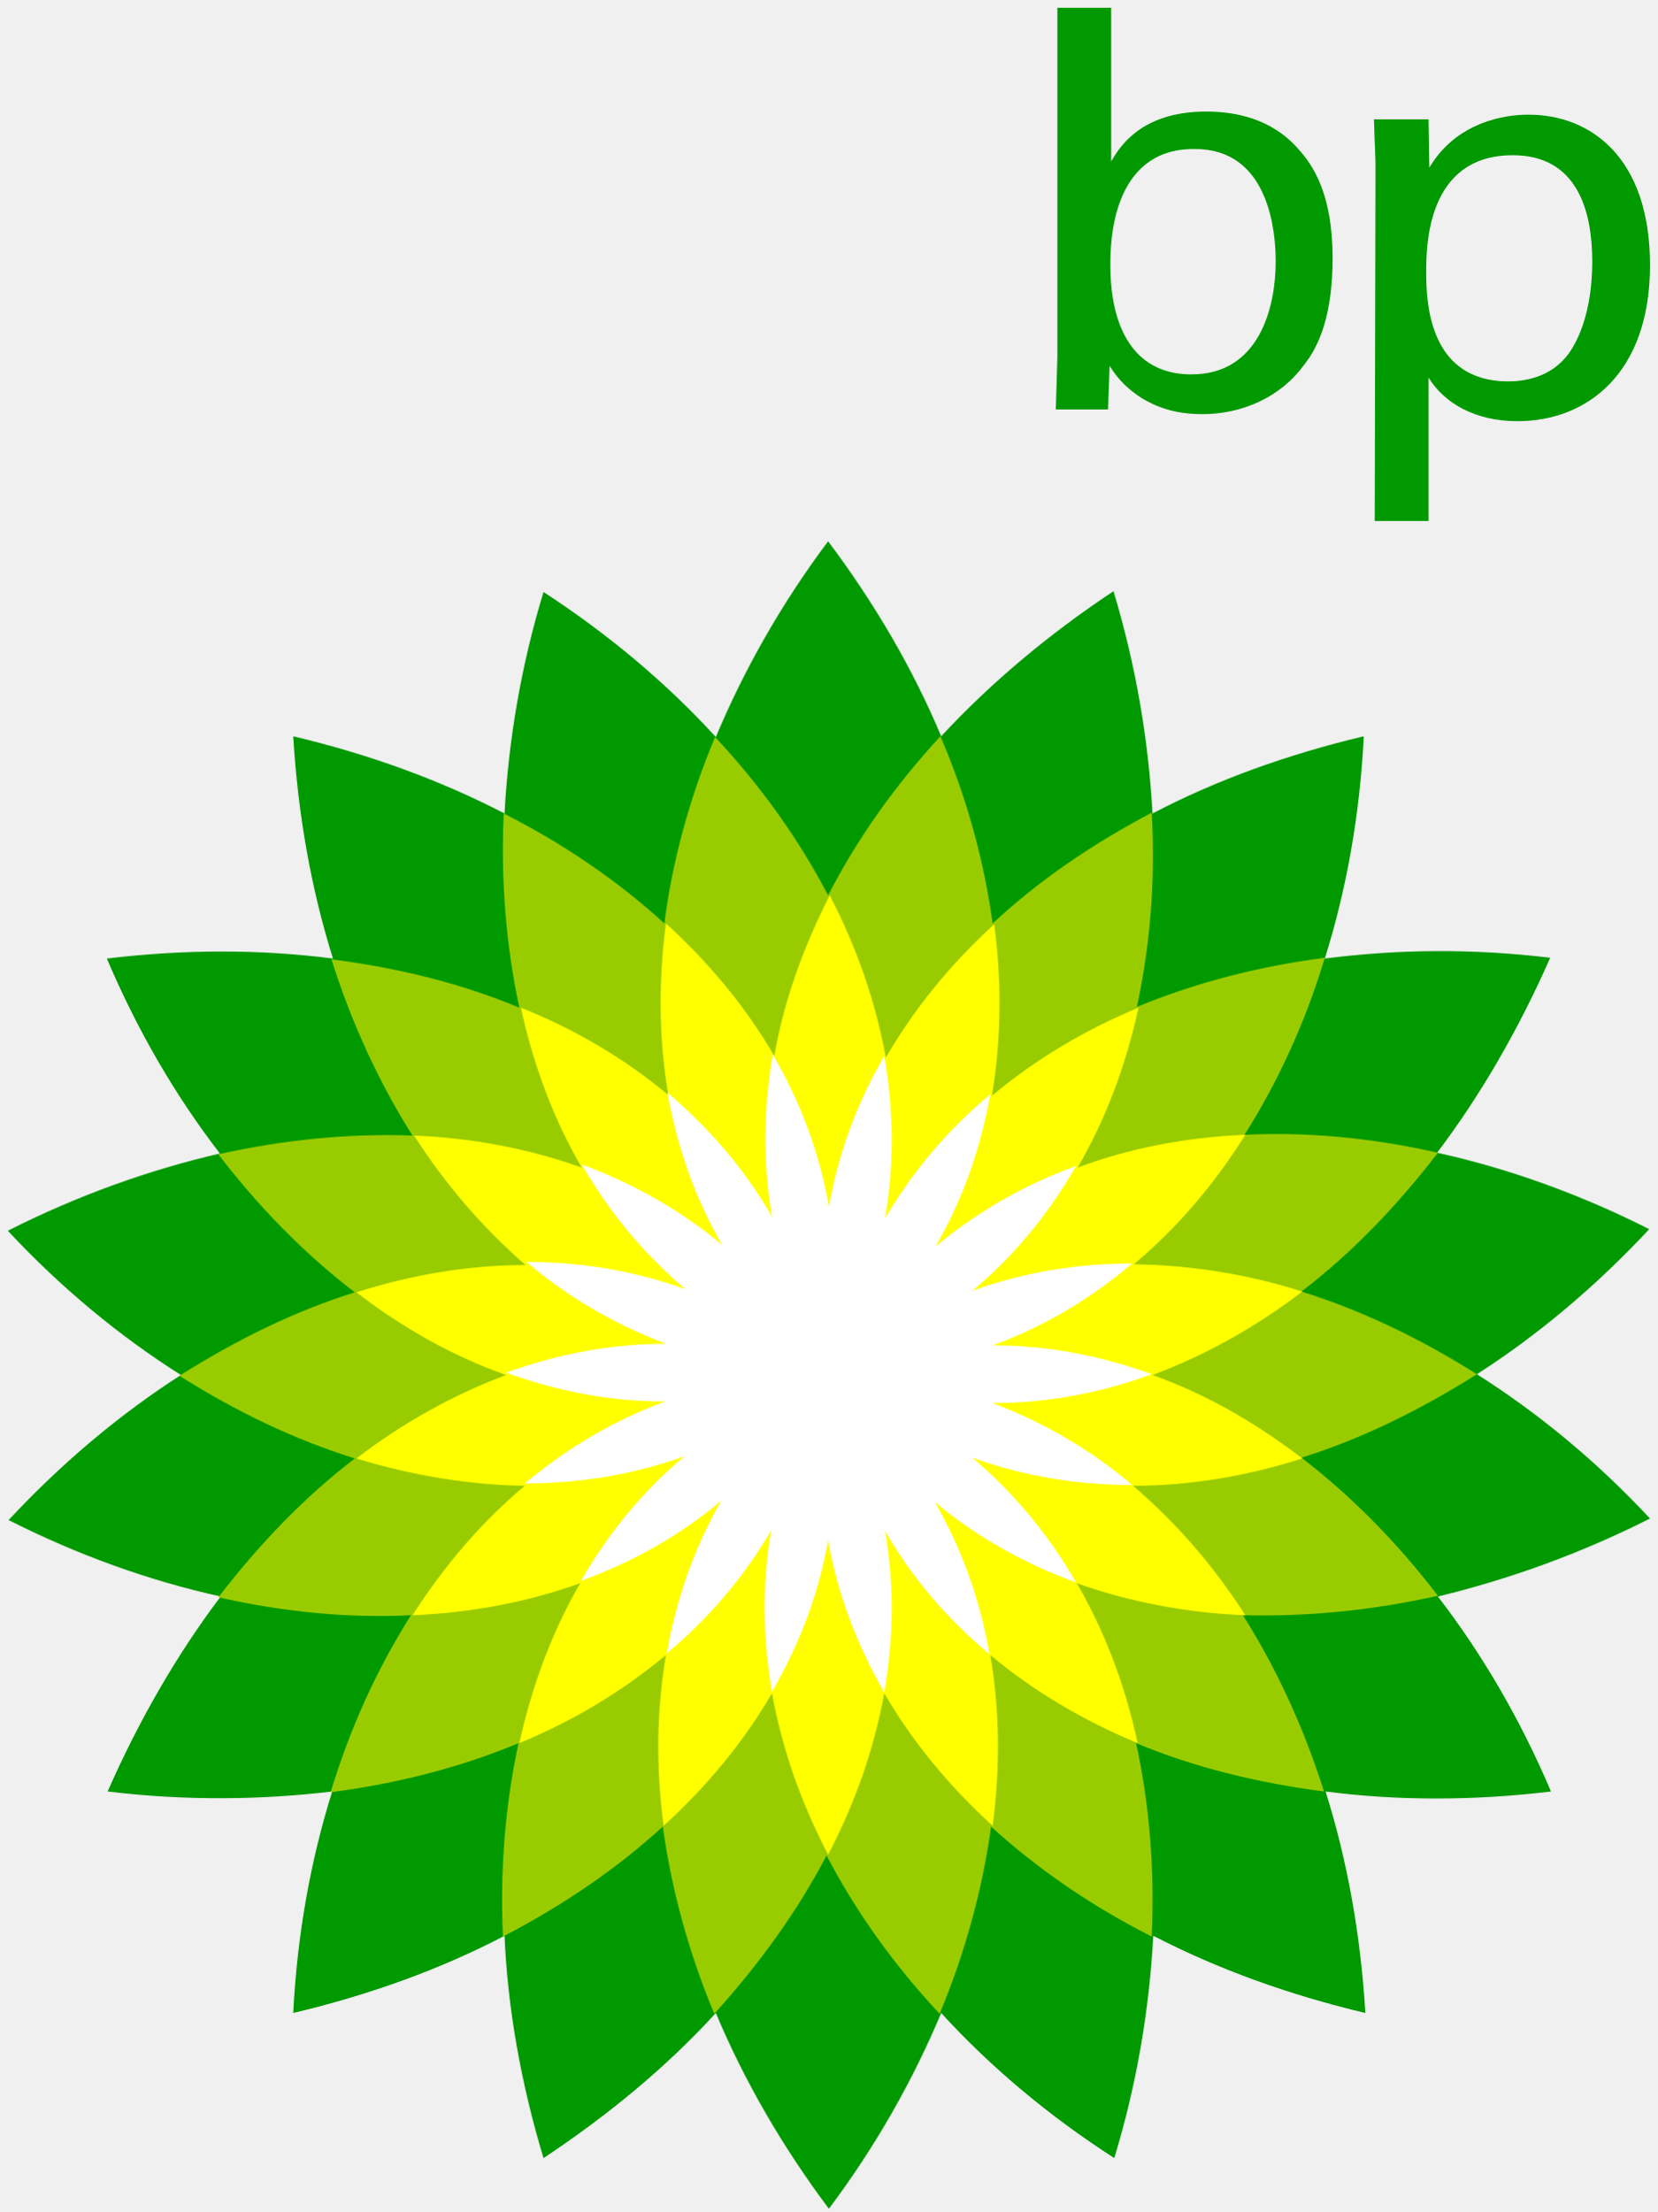
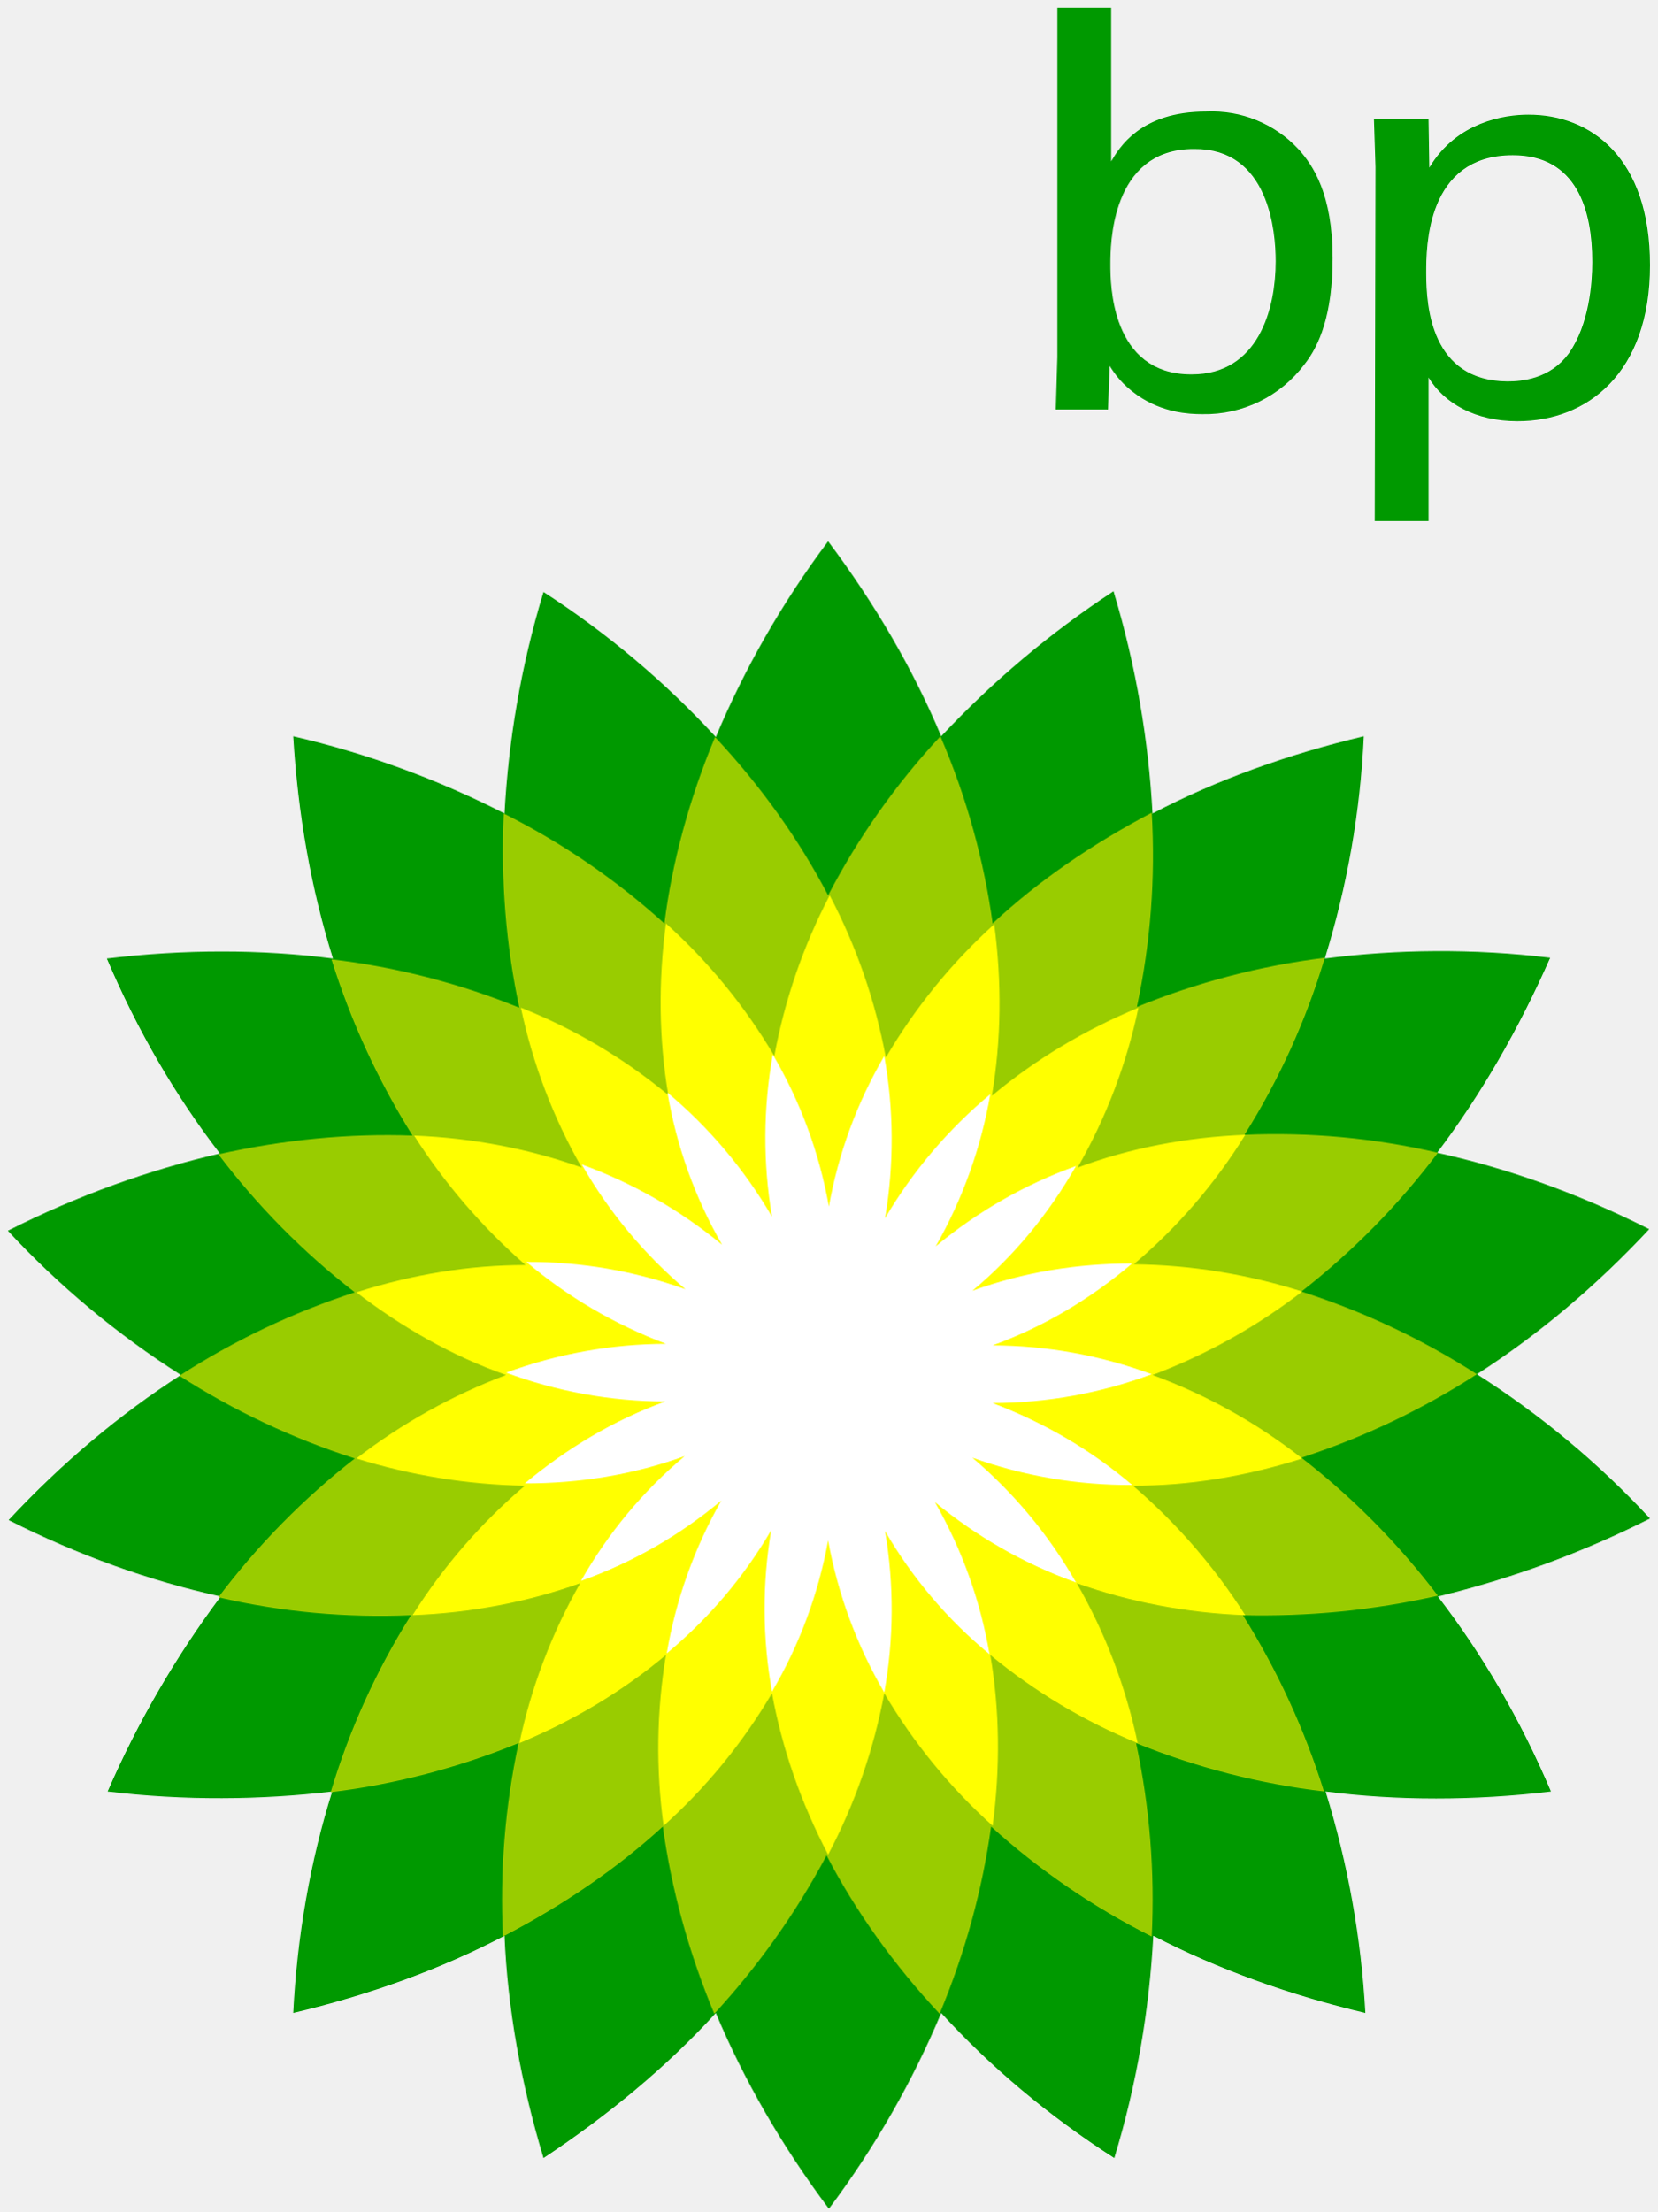
- <svg xmlns="http://www.w3.org/2000/svg" version="1.1" x="0px" y="0px" width="212.6px" height="283.5px" viewBox="0 0 212.6 283.5" enable-background="new 0 0 212.6 283.5" xml:space="preserve">
-   <g id="Layer_1">
-     <path fill="#009900" d="M211.6,194.7c-6.8-7.3-14.3-13.5-22.2-18.5c7.8-5,15.3-11.3,22.1-18.6c-8.9-4.5-18.1-7.8-27.2-9.8   c5.6-7.4,10.5-15.9,14.5-25c-9.9-1.2-19.6-1.1-28.9,0.1c2.8-8.9,4.5-18.5,5-28.5c-9.7,2.3-18.9,5.6-27.1,9.9   c-0.5-9.3-2.1-18.9-5-28.5c-8.3,5.5-15.8,11.8-22.1,18.6c-3.6-8.6-8.5-17-14.5-25c-6,8-10.8,16.5-14.4,25.1   C85.5,87.6,78,81.3,69.7,75.9l0,0c-2.9,9.5-4.5,19.1-5,28.4c-8.3-4.3-17.4-7.6-27.1-9.9c0.6,10,2.3,19.6,5.1,28.5   c-9.3-1.2-19-1.2-29,0c3.9,9.2,8.8,17.6,14.5,25c-9.1,2.1-18.3,5.4-27.2,9.9c6.8,7.3,14.3,13.5,22.2,18.5   c-7.8,5-15.3,11.3-22.1,18.6c8.9,4.5,18.1,7.8,27.2,9.8c-5.6,7.4-10.5,15.9-14.5,25c9.9,1.2,19.6,1.1,28.8,0   c-2.8,8.9-4.5,18.5-5,28.4c9.7-2.3,18.9-5.6,27.1-9.9c0.4,9.3,2.1,18.9,5,28.5c8.3-5.5,15.8-11.7,22.1-18.6   c3.6,8.6,8.5,17.1,14.5,25.1c6-8,10.8-16.5,14.4-25.1c6.3,6.9,13.8,13.2,22.2,18.6c2.9-9.5,4.5-19.1,5-28.5   c8.3,4.3,17.5,7.6,27.2,9.9c-0.6-10-2.3-19.5-5.1-28.4c9.2,1.2,19,1.2,28.9,0c-3.9-9.2-8.8-17.6-14.5-25   C193.5,202.5,202.7,199.2,211.6,194.7z" />
-     <path fill="#99CC00" d="M184.4,204.6c-5.2-6.8-11.1-12.8-17.5-17.7c7.7-2.4,15.2-6.1,22.5-10.7c-7.3-4.6-14.8-8.2-22.5-10.6   c6.4-4.9,12.2-10.9,17.5-17.8c-8.4-1.9-16.7-2.7-24.8-2.3c4.3-6.8,7.8-14.4,10.3-22.7c-8.5,1.1-16.6,3.2-24.1,6.3   c1.7-7.9,2.4-16.2,1.9-24.9c-7.6,4-14.5,8.7-20.4,14.2c-1.1-8-3.3-16.1-6.7-24c-5.9,6.4-10.7,13.2-14.4,20.4   c-3.7-7.1-8.6-14-14.5-20.3c-3.3,7.9-5.5,16-6.5,23.9c-5.9-5.4-12.9-10.2-20.6-14.1c-0.4,8.6,0.3,17,2,24.9   c-7.4-3.1-15.5-5.1-24.1-6.2c2.6,8.2,6.1,15.8,10.4,22.6c-8-0.3-16.4,0.5-24.9,2.4c5.2,6.8,11.1,12.8,17.5,17.7   c-7.7,2.4-15.2,6.1-22.5,10.7c7.3,4.6,14.8,8.2,22.5,10.6c-6.4,4.9-12.2,10.9-17.5,17.8c8.4,1.9,16.7,2.7,24.7,2.3   c-4.3,6.8-7.8,14.4-10.3,22.7c8.5-1.1,16.7-3.2,24.1-6.3c-1.7,7.8-2.4,16.2-2,24.8c7.7-4,14.6-8.7,20.5-14.1c1.1,8,3.3,16.1,6.6,24   c5.8-6.4,10.7-13.2,14.4-20.3c3.7,7.1,8.6,14,14.5,20.3c3.3-7.9,5.5-16,6.6-24c5.9,5.4,12.9,10.2,20.6,14.1c0.4-8.6-0.3-17-2-24.8   c7.4,3.1,15.6,5.1,24.1,6.2c-2.6-8.2-6.1-15.8-10.4-22.6C167.6,207.3,176,206.5,184.4,204.6z" />
-     <path id="_x0032_" fill="#FFFF00" d="M147.8,176.3c6.7-2.5,13.2-6.1,19.2-10.7c-7.2-2.3-14.5-3.4-21.6-3.5   c5.5-4.6,10.3-10.2,14.3-16.6c-7.5,0.3-14.8,1.7-21.5,4.2c3.6-6.2,6.2-13.1,7.8-20.5c-7,2.9-13.3,6.7-18.8,11.3   c1.2-7.1,1.3-14.5,0.3-22c-5.6,5.1-10.3,10.9-13.9,17.1c-1.3-7.1-3.7-14.1-7.2-20.8c-3.4,6.7-5.9,13.6-7.1,20.6   c-3.6-6.2-8.3-11.9-13.9-17c-1,7.5-0.9,14.9,0.3,22c-5.5-4.6-11.9-8.4-18.9-11.2c1.6,7.4,4.2,14.3,7.8,20.5   c-6.7-2.4-14-3.8-21.5-4.1c4.1,6.4,8.9,11.9,14.3,16.6c-7.2,0-14.5,1.2-21.7,3.5c6,4.6,12.4,8.2,19.2,10.6   c-6.7,2.5-13.2,6.1-19.2,10.7c7.2,2.2,14.5,3.4,21.6,3.5c-5.5,4.6-10.3,10.2-14.4,16.6c7.5-0.3,14.8-1.7,21.5-4.1   c-3.6,6.2-6.2,13.2-7.8,20.5c7-2.9,13.3-6.7,18.8-11.3c-1.2,7.1-1.3,14.4-0.3,21.9c5.6-5.1,10.3-10.8,13.9-17   c1.3,7.1,3.7,14,7.2,20.7c3.5-6.7,5.9-13.6,7.2-20.7c3.6,6.2,8.3,11.9,13.9,17c1-7.5,0.9-14.9-0.3-21.9c5.5,4.6,11.9,8.4,18.9,11.3   c-1.6-7.4-4.2-14.3-7.8-20.5c6.8,2.4,14,3.8,21.6,4.1c-4.1-6.4-8.9-11.9-14.4-16.6c7.2,0,14.5-1.2,21.7-3.5   C160.9,182.3,154.5,178.7,147.8,176.3z" />
-     <path id="_x0031_" fill="#FFFFFF" d="M127.3,179.9c7,0,13.9-1.3,20.4-3.7c-6.6-2.4-13.4-3.7-20.4-3.7c6.6-2.4,12.6-6,17.9-10.5   c-7,0-13.9,1.1-20.5,3.5c5.4-4.5,9.8-9.9,13.3-16c-6.6,2.4-12.6,5.8-18,10.3c3.5-6.1,5.8-12.7,7-19.5c-5.4,4.5-9.9,9.8-13.5,15.9   c1.2-6.9,1.1-13.9-0.1-20.8c-3.5,6-5.9,12.5-7.1,19.3c-1.2-6.9-3.7-13.5-7.2-19.5c-1.2,6.9-1.3,13.9-0.1,20.8   c-3.5-6.1-8.1-11.4-13.4-15.9c1.2,6.9,3.5,13.5,7,19.5c-5.4-4.5-11.5-7.9-18-10.3c3.5,6.1,7.9,11.4,13.3,16   c-6.6-2.4-13.5-3.5-20.4-3.5c5.3,4.5,11.3,8,17.9,10.5c-7,0-13.9,1.3-20.5,3.7c6.6,2.4,13.4,3.7,20.4,3.7c-6.6,2.4-12.6,6-18,10.5   c7,0,13.9-1.1,20.5-3.5c-5.4,4.5-9.8,9.9-13.3,16c6.6-2.4,12.7-5.8,18-10.3c-3.5,6.1-5.8,12.7-7,19.6c5.4-4.5,9.9-9.8,13.4-15.8   c-1.2,6.9-1.1,13.9,0.1,20.7c3.5-6,6-12.6,7.2-19.4c1.2,6.9,3.7,13.4,7.2,19.5c1.2-6.9,1.3-13.8,0.1-20.7   c3.5,6.1,8.1,11.4,13.4,15.8c-1.2-6.9-3.5-13.4-7-19.5c5.4,4.5,11.5,7.9,18.1,10.3c-3.5-6.1-7.9-11.4-13.3-16   c6.6,2.4,13.5,3.5,20.5,3.5C139.9,185.9,133.9,182.4,127.3,179.9z" />
-   </g>
-   <g id="Layer_2">
-     <g>
-       <path fill="#009900" d="M163.6,33.5c0,6.1-2.2,14.5-10.8,14.5c-10.4,0-10.4-11.7-10.4-14.1c0-2.4,0-14.8,10.7-14.8    C162.8,19,163.6,29.8,163.6,33.5z M142.6,1h-7v44.8l-0.2,6.7h6.7l0.2-5.6c0.7,1.1,1.6,2.4,3.6,3.8c3.2,2.2,6.5,2.4,8.3,2.4    c5.1,0,10.1-2.2,13.1-6.4c1.9-2.4,3.6-6.4,3.6-13.6c0-8.2-2.5-11.9-4.4-14c-3.4-3.9-8.1-4.8-11.8-4.8c-8.5,0-11.2,4.7-12.2,6.4V1    L142.6,1z" />
-       <path fill="#009900" d="M182.9,35c0-3.3,0-15.1,11.1-15.1c8.2,0,10.2,7,10.2,13.7c0,2.7-0.4,8-3,11.7c-2.4,3.3-6.1,3.6-7.9,3.6    C183.6,48.8,182.9,39.5,182.9,35z M176.3,66.8h6.9V48.4c2,3.3,6,5.6,11.4,5.6c8.9,0,17-6.1,17-20c0-13.8-7.6-19.3-15.6-19.3    c-3,0-9.2,0.9-12.7,6.8l-0.1-6.2h-7c0.1,3.6,0.2,4.5,0.2,6.1L176.3,66.8L176.3,66.8z" />
+ <svg xmlns="http://www.w3.org/2000/svg" viewBox="0 0 212.6 283.5">
+   <defs />
+   <path fill="#090" d="M211.6 194.7a113 113 0 00-22.2-18.5c7.8-5 15.3-11.3 22.1-18.6-8.9-4.5-18.1-7.8-27.2-9.8 5.6-7.4 10.5-15.9 14.5-25-9.9-1.2-19.6-1.1-28.9.1a114 114 0 005-28.5c-9.7 2.3-18.9 5.6-27.1 9.9-.5-9.3-2.1-18.9-5-28.5a122.2 122.2 0 00-22.1 18.6c-3.6-8.6-8.5-17-14.5-25-6 8-10.8 16.5-14.4 25.1a114.6 114.6 0 00-22.1-18.6c-2.9 9.5-4.5 19.1-5 28.4a118 118 0 00-27.1-9.9c.6 10 2.3 19.6 5.1 28.5-9.3-1.2-19-1.2-29 0 3.9 9.2 8.8 17.6 14.5 25-9.1 2.1-18.3 5.4-27.2 9.9a113 113 0 0022.2 18.5c-7.8 5-15.3 11.3-22.1 18.6 8.9 4.5 18.1 7.8 27.2 9.8a124.8 124.8 0 00-14.5 25c9.9 1.2 19.6 1.1 28.8 0-2.8 8.9-4.5 18.5-5 28.4 9.7-2.3 18.9-5.6 27.1-9.9.4 9.3 2.1 18.9 5 28.5 8.3-5.5 15.8-11.7 22.1-18.6 3.6 8.6 8.5 17.1 14.5 25.1 6-8 10.8-16.5 14.4-25.1 6.3 6.9 13.8 13.2 22.2 18.6 2.9-9.5 4.5-19.1 5-28.5 8.3 4.3 17.5 7.6 27.2 9.9a118 118 0 00-5.1-28.4c9.2 1.2 19 1.2 28.9 0-3.9-9.2-8.8-17.6-14.5-25a126 126 0 0027.2-10z" />
+   <path fill="#9C0" d="M184.4 204.6a94.7 94.7 0 00-17.5-17.7 96.2 96.2 0 0022.5-10.7 95.8 95.8 0 00-22.5-10.6 95.4 95.4 0 0017.5-17.8 91.8 91.8 0 00-24.8-2.3 92 92 0 0010.3-22.7 95 95 0 00-24.1 6.3 92.6 92.6 0 001.9-24.9c-7.6 4-14.5 8.7-20.4 14.2-1.1-8-3.3-16.1-6.7-24a92.4 92.4 0 00-14.4 20.4c-3.7-7.1-8.6-14-14.5-20.3-3.3 7.9-5.5 16-6.5 23.9a92.5 92.5 0 00-20.6-14.1c-.4 8.6.3 17 2 24.9a92.7 92.7 0 00-24.1-6.2 97.2 97.2 0 0010.4 22.6c-8-.3-16.4.5-24.9 2.4a94.7 94.7 0 0017.5 17.7A96.2 96.2 0 0023 176.4 95.8 95.8 0 0045.5 187 95.4 95.4 0 0028 204.8a91.4 91.4 0 0024.7 2.3 92 92 0 00-10.3 22.7 93.8 93.8 0 0024.1-6.3 96 96 0 00-2 24.8c7.7-4 14.6-8.7 20.5-14.1 1.1 8 3.3 16.1 6.6 24a97.9 97.9 0 0014.4-20.3c3.7 7.1 8.6 14 14.5 20.3 3.3-7.9 5.5-16 6.6-24a92.5 92.5 0 0020.6 14.1 96 96 0 00-2-24.8 93.7 93.7 0 0024.1 6.2 97.2 97.2 0 00-10.4-22.6c8.2.2 16.6-.6 25-2.5z" />
+   <path fill="#FF0" d="M147.8 176.3a74.4 74.4 0 0019.2-10.7 74.4 74.4 0 00-21.6-3.5 69.7 69.7 0 0014.3-16.6c-7.5.3-14.8 1.7-21.5 4.2a70.3 70.3 0 007.8-20.5c-7 2.9-13.3 6.7-18.8 11.3 1.2-7.1 1.3-14.5.3-22a72.5 72.5 0 00-13.9 17.1 73.5 73.5 0 00-7.2-20.8 73 73 0 00-7.1 20.6 72 72 0 00-13.9-17c-1 7.5-.9 14.9.3 22a70 70 0 00-18.9-11.2 70.3 70.3 0 007.8 20.5c-6.7-2.4-14-3.8-21.5-4.1a76.8 76.8 0 0014.3 16.6c-7.2 0-14.5 1.2-21.7 3.5 6 4.6 12.4 8.2 19.2 10.6A74.4 74.4 0 0045.7 187a78 78 0 0021.6 3.5 72.4 72.4 0 00-14.4 16.6c7.5-.3 14.8-1.7 21.5-4.1a71.4 71.4 0 00-7.8 20.5c7-2.9 13.3-6.7 18.8-11.3a73 73 0 00-.3 21.9 72 72 0 0013.9-17c1.3 7.1 3.7 14 7.2 20.7a72.9 72.9 0 007.2-20.7 72 72 0 0013.9 17c1-7.5.9-14.9-.3-21.9a73 73 0 0018.9 11.3 70.3 70.3 0 00-7.8-20.5c6.8 2.4 14 3.8 21.6 4.1a74.5 74.5 0 00-14.4-16.6c7.2 0 14.5-1.2 21.7-3.5a70.4 70.4 0 00-19.2-10.7z" />
+   <path fill="#FFF" d="M127.3 179.9a59 59 0 0020.4-3.7 59.4 59.4 0 00-20.4-3.7c6.6-2.4 12.6-6 17.9-10.5-7 0-13.9 1.1-20.5 3.5 5.4-4.5 9.8-9.9 13.3-16a59.7 59.7 0 00-18 10.3 60 60 0 007-19.5 60.7 60.7 0 00-13.5 15.9 60.5 60.5 0 00-.1-20.8c-3.5 6-5.9 12.5-7.1 19.3a58.8 58.8 0 00-7.2-19.5A60.5 60.5 0 0099 156a60.3 60.3 0 00-13.4-15.9 58.4 58.4 0 007 19.5 61 61 0 00-18-10.3 60 60 0 0013.3 16 59.6 59.6 0 00-20.4-3.5c5.3 4.5 11.3 8 17.9 10.5a60 60 0 00-20.5 3.7 59.4 59.4 0 0020.4 3.7c-6.6 2.4-12.6 6-18 10.5 7 0 13.9-1.1 20.5-3.5a58.6 58.6 0 00-13.3 16 58.5 58.5 0 0018-10.3 59.8 59.8 0 00-7 19.6c5.4-4.5 9.9-9.8 13.4-15.8a60 60 0 00.1 20.7 59 59 0 007.2-19.4 59.6 59.6 0 007.2 19.5 60 60 0 00.1-20.7 58.3 58.3 0 0013.4 15.8 59.2 59.2 0 00-7-19.5 60.2 60.2 0 0018.1 10.3 60 60 0 00-13.3-16 59.7 59.7 0 0020.5 3.5c-5.3-4.5-11.3-8-17.9-10.5z" />
+   <g>
+     <g fill="#090">
+       <path d="M163.6 33.5c0 6.1-2.2 14.5-10.8 14.5-10.4 0-10.4-11.7-10.4-14.1 0-2.4 0-14.8 10.7-14.8 9.7-.1 10.5 10.7 10.5 14.4zM142.6 1h-7v44.8l-.2 6.7h6.7l.2-5.6c.7 1.1 1.6 2.4 3.6 3.8 3.2 2.2 6.5 2.4 8.3 2.4a16 16 0 0013.1-6.4c1.9-2.4 3.6-6.4 3.6-13.6 0-8.2-2.5-11.9-4.4-14a15.2 15.2 0 00-11.8-4.8c-8.5 0-11.2 4.7-12.2 6.4V1h.1zM182.9 35c0-3.3 0-15.1 11.1-15.1 8.2 0 10.2 7 10.2 13.7 0 2.7-.4 8-3 11.7-2.4 3.3-6.1 3.6-7.9 3.6-9.7-.1-10.4-9.4-10.4-13.9zm-6.6 31.8h6.9V48.4c2 3.3 6 5.6 11.4 5.6 8.9 0 17-6.1 17-20 0-13.8-7.6-19.3-15.6-19.3-3 0-9.2.9-12.7 6.8l-.1-6.2h-7l.2 6.1-.1 45.4z" />
    </g>
  </g>
</svg>
